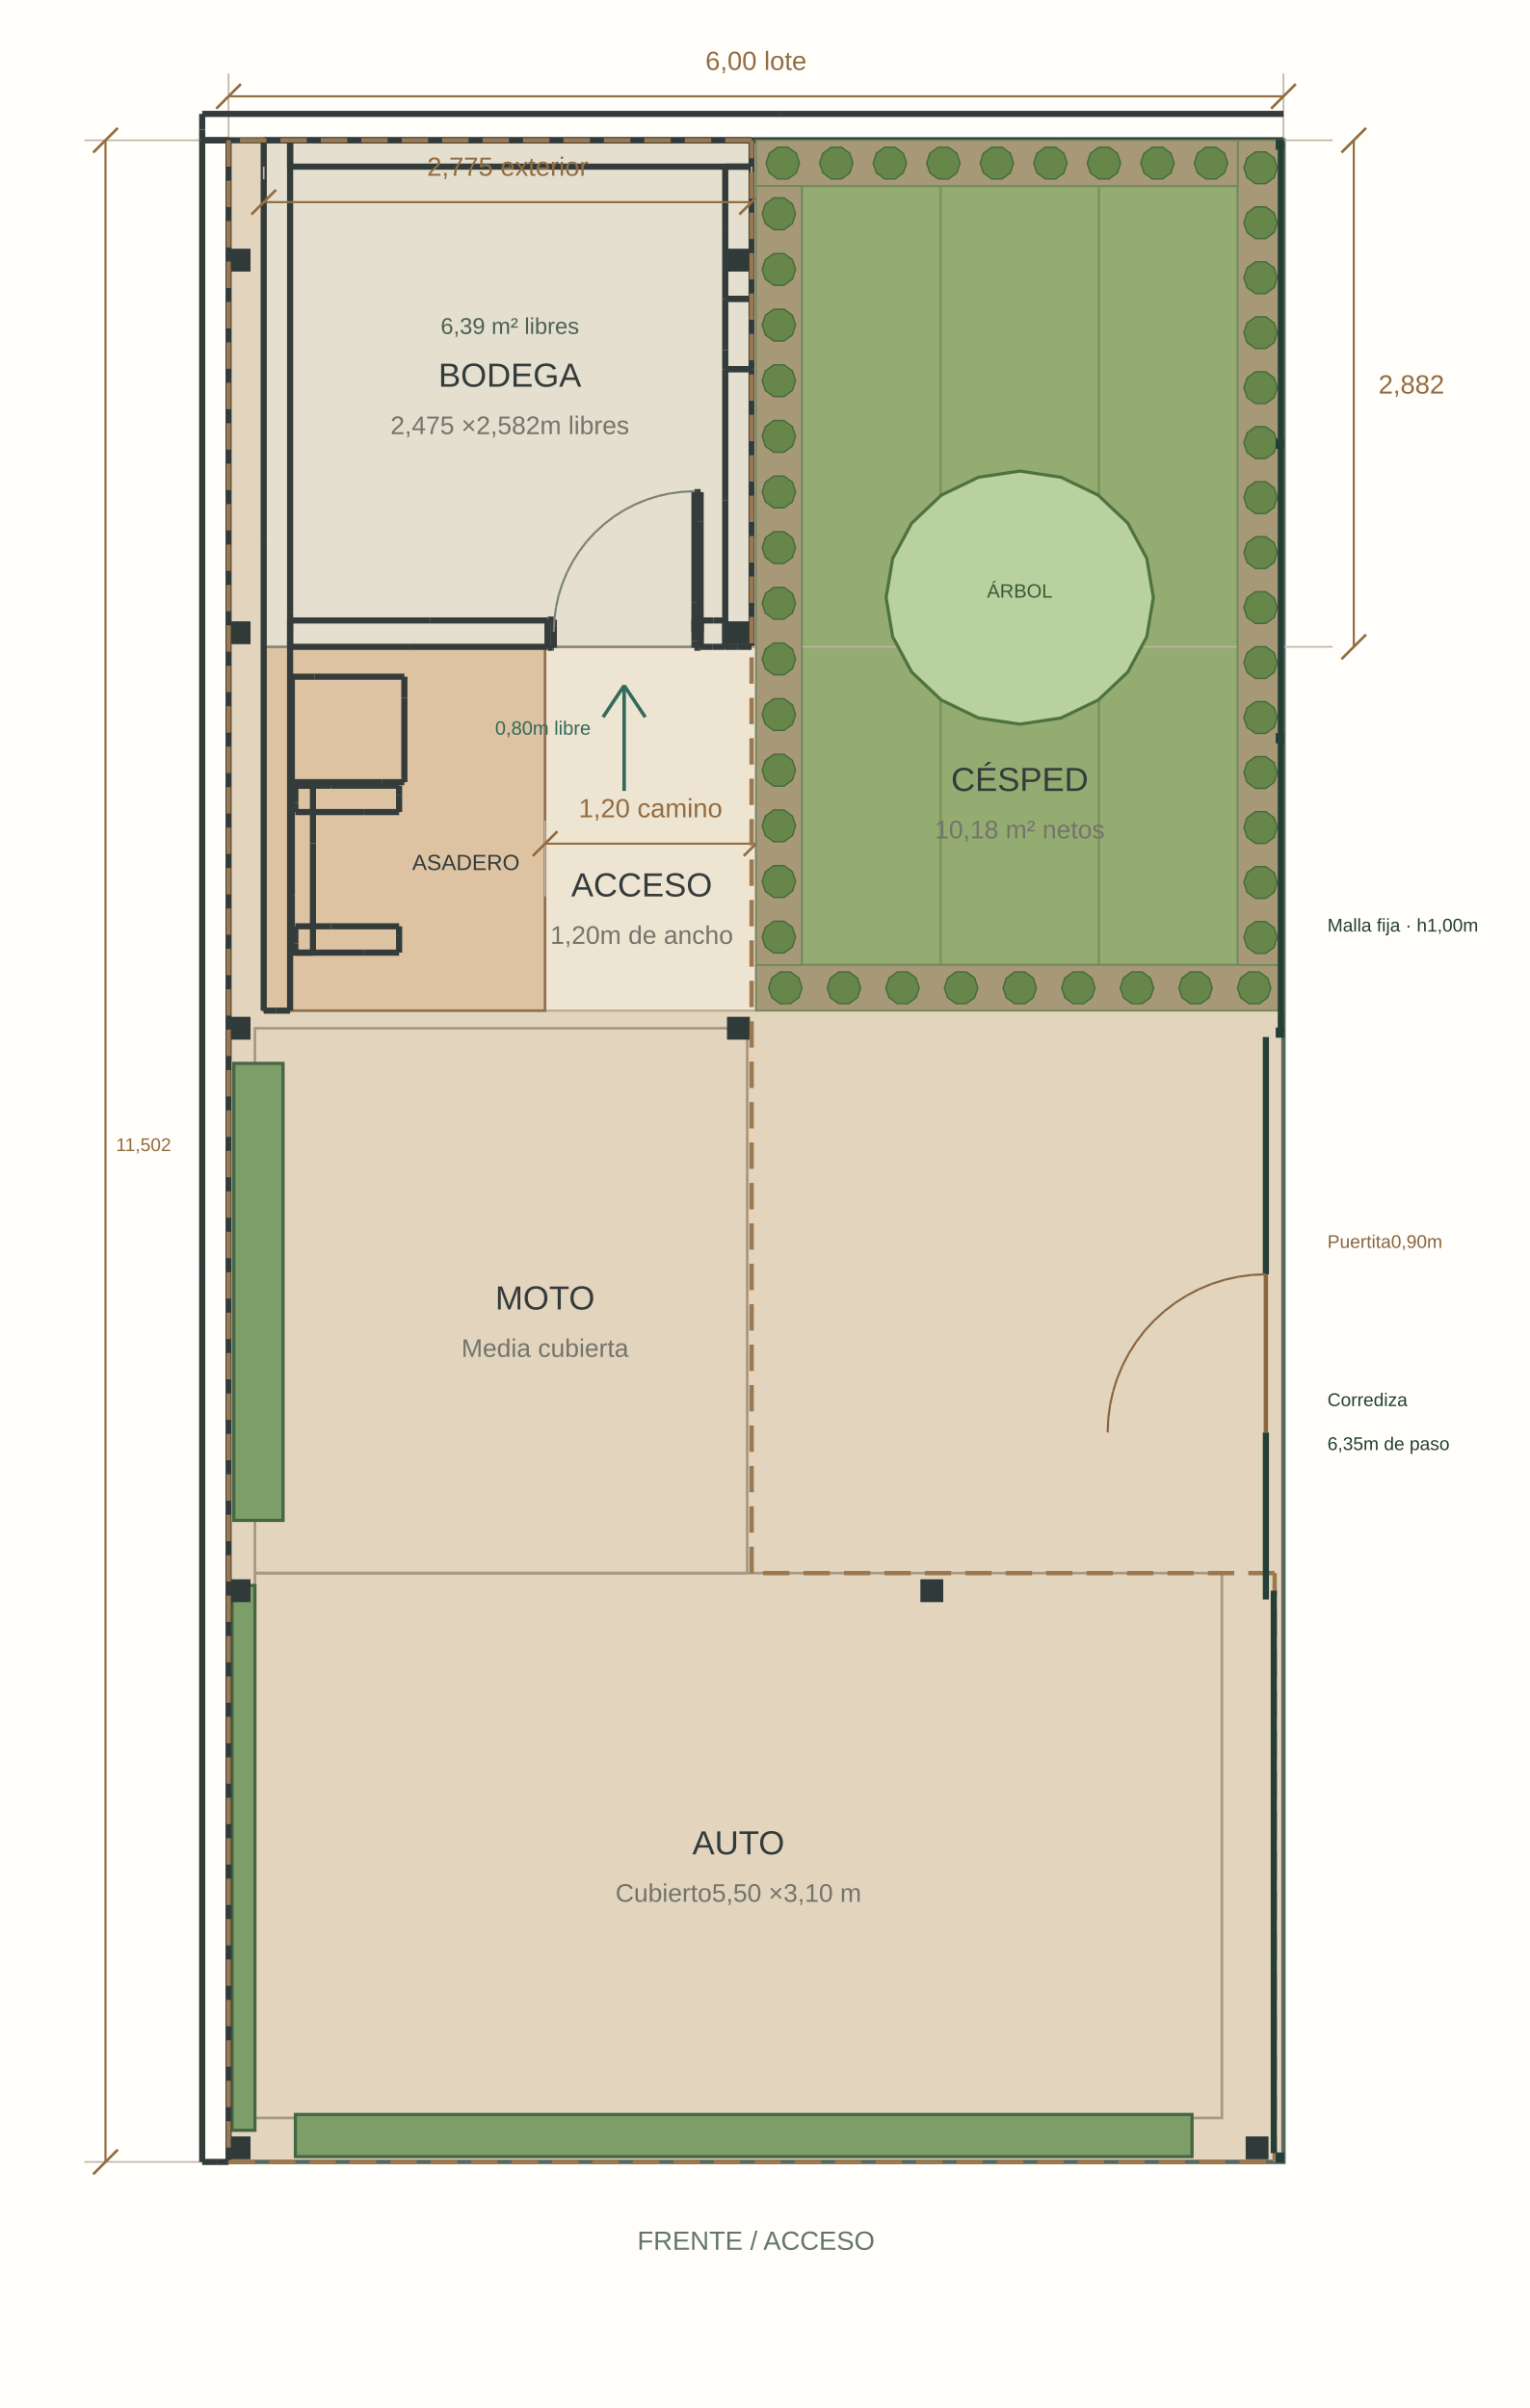
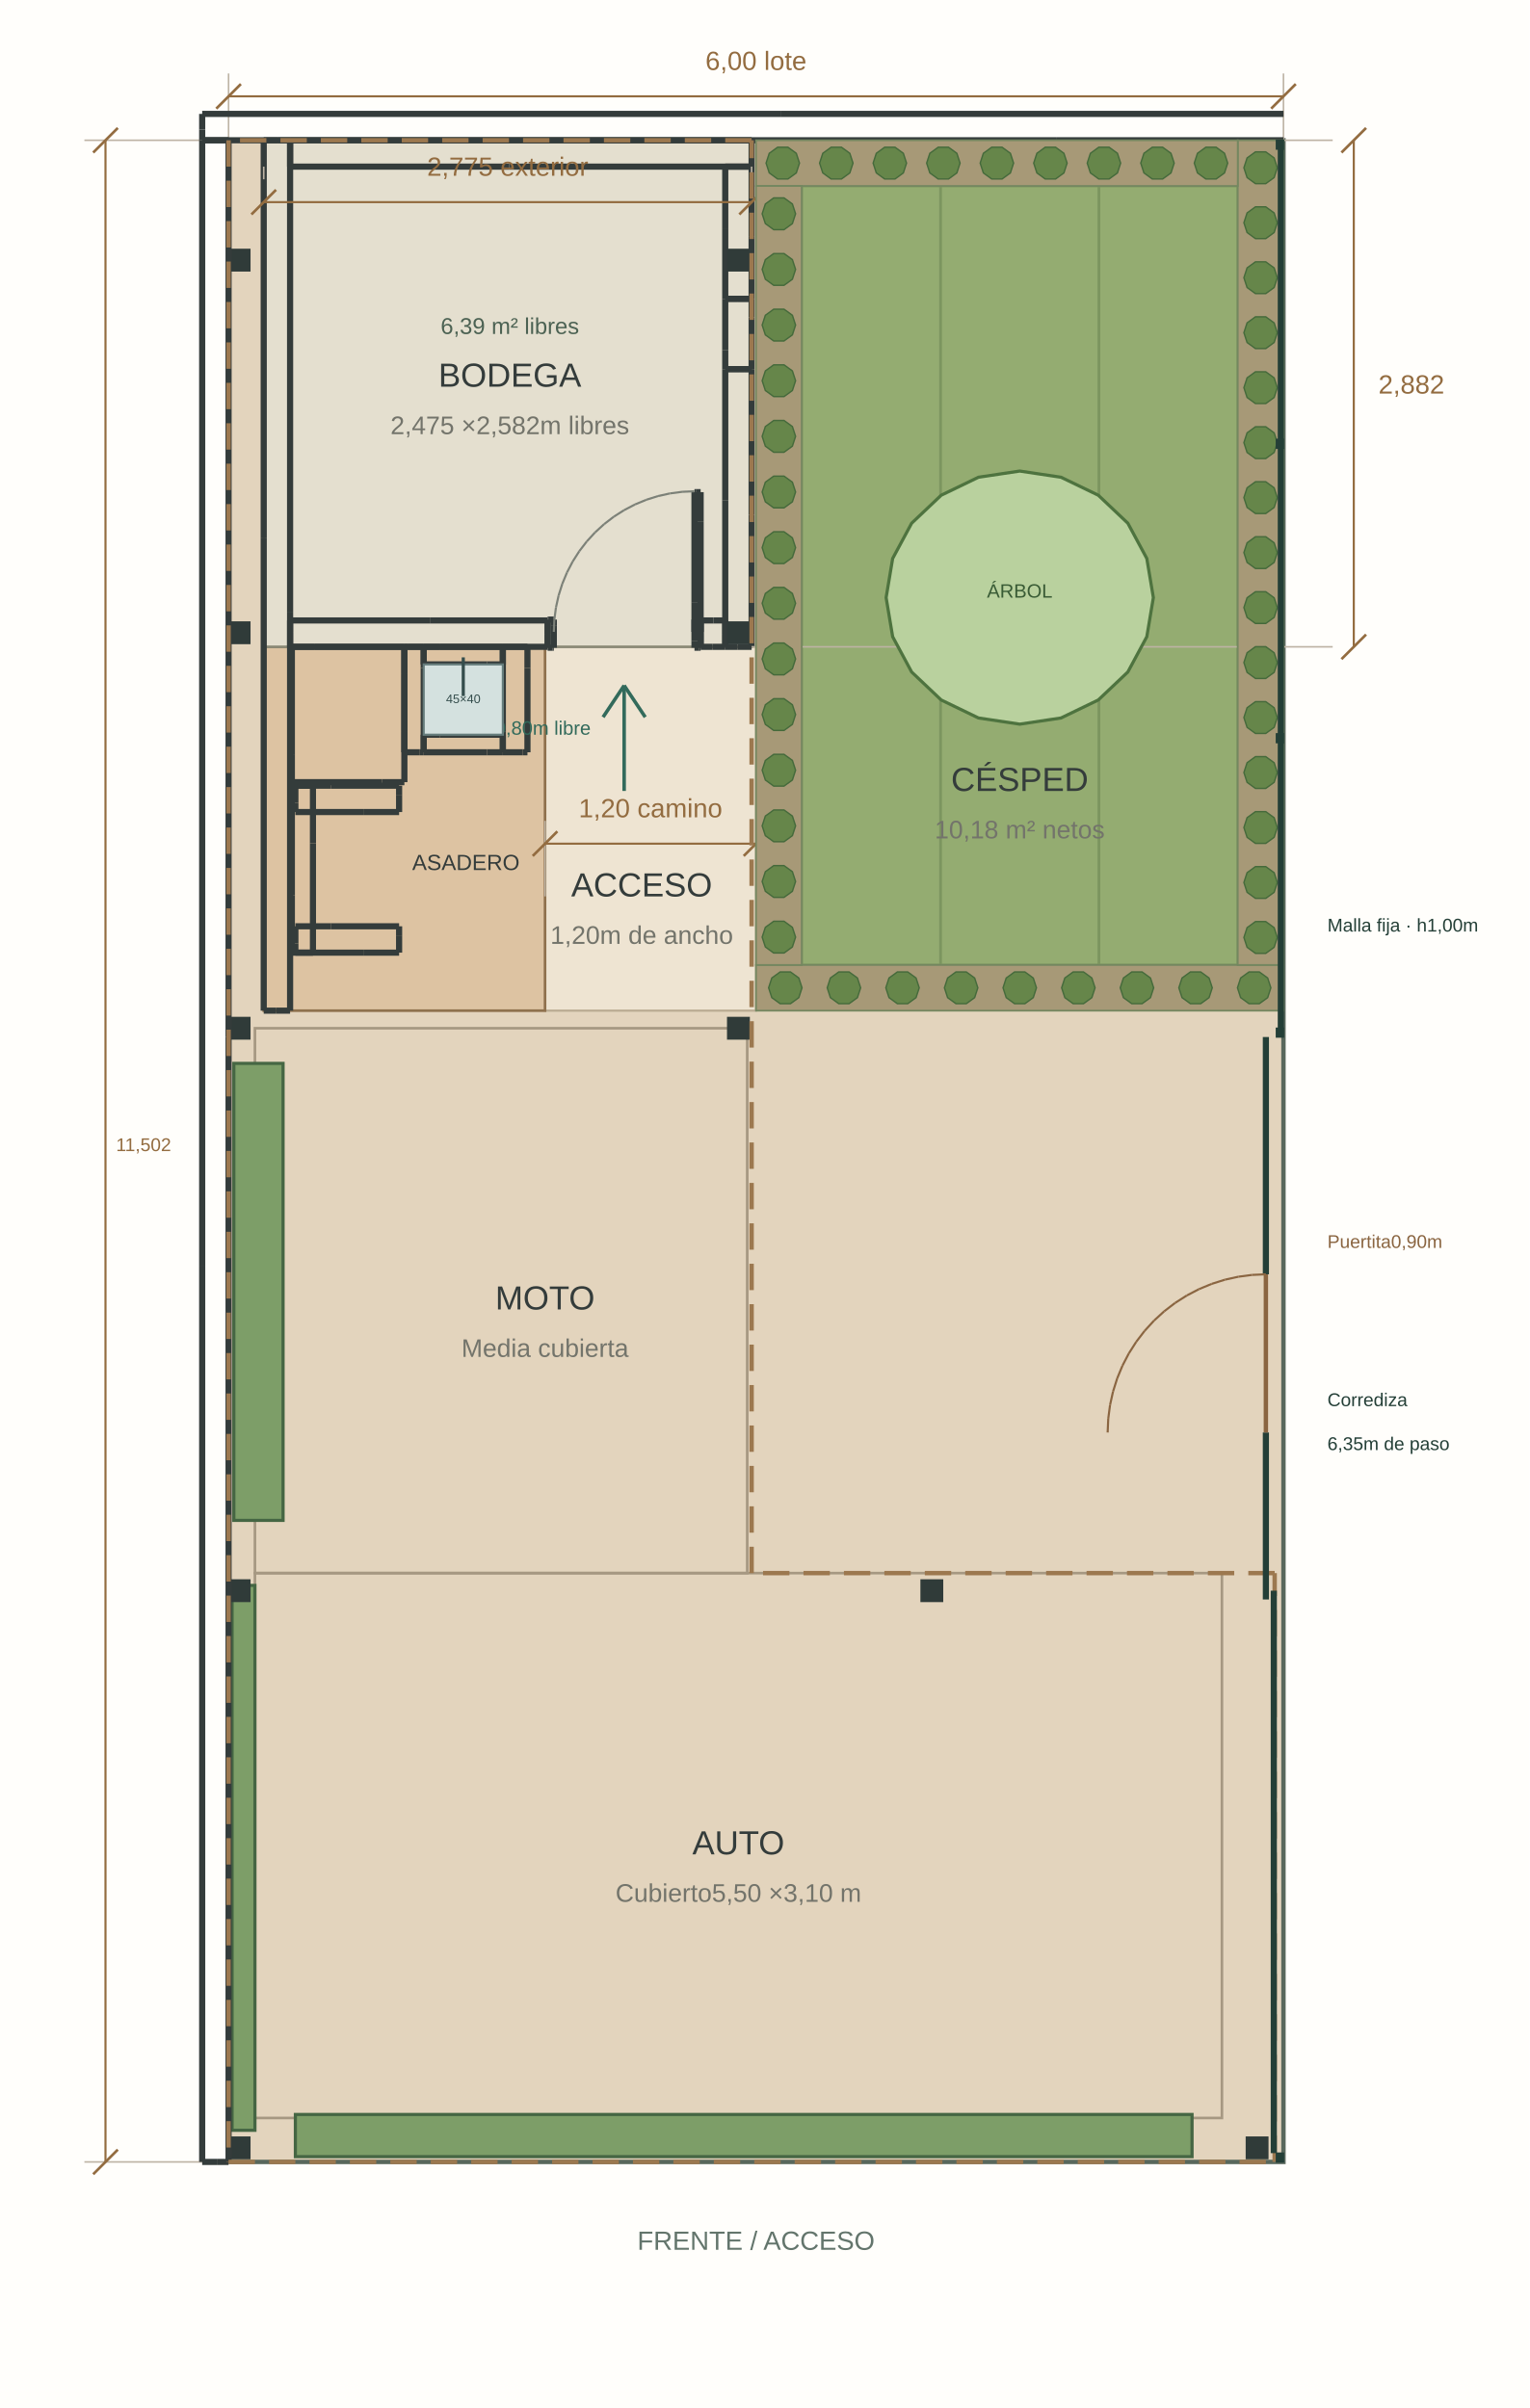
<svg xmlns="http://www.w3.org/2000/svg" viewBox="0 0 696 1096.0" role="img" aria-label="Patio · jardín, camino, asadero y bodega">
  <rect width="100%" height="100%" fill="#fffefb" />
  <polygon points="104.0,984.0 584.0,984.0 584.0,63.84 104.0,63.84" fill="#e3d4bd" stroke="#59685c" stroke-width="2.0" />
  <polygon points="364.8,439.2 428.0,439.2 428.0,84.64 364.8,84.64" fill="#94ac71" stroke="#7c955f" stroke-width="1.2" />
  <polygon points="500.0,439.2 563.2,439.2 563.2,84.64 500.0,84.64" fill="#94ac71" stroke="#7c955f" stroke-width="1.2" />
  <polygon points="428.0,439.2 500.0,439.2 500.0,308.0 428.0,308.0" fill="#94ac71" stroke="#7c955f" stroke-width="1.2" />
  <polygon points="428.0,236.0 500.0,236.0 500.0,84.64 428.0,84.64" fill="#94ac71" stroke="#7c955f" stroke-width="1.2" />
  <polygon points="248.0,460.0 344.0,460.0 344.0,294.4 248.0,294.4" fill="#eee4d2" stroke="#b9aa91" stroke-width="0.96" />
  <polygon points="120.0,460.0 248.0,460.0 248.0,294.4 120.0,294.4" fill="#ddc3a2" stroke="#8f714d" stroke-width="1.2" />
  <polygon points="120.0,294.4 342.0,294.4 342.0,63.84 120.0,63.84" fill="#e4dfcf" stroke="#8b8a77" stroke-width="1.2" />
  <polyline points="132.0,460.0 125.489,460.0" fill="none" stroke="#343c3b" stroke-width="2.8" />
  <polyline points="125.489,460.0 120.0,460.0" fill="none" stroke="#343c3b" stroke-width="2.8" />
  <polyline points="132.0,63.84 132.0,278.804" fill="none" stroke="#343c3b" stroke-width="2.8" />
  <polyline points="132.0,278.804 132.0,460.0" fill="none" stroke="#343c3b" stroke-width="2.8" />
  <polyline points="120.0,63.84 126.523,63.84" fill="none" stroke="#343c3b" stroke-width="2.8" />
  <polyline points="126.523,63.84 132.0,63.84" fill="none" stroke="#343c3b" stroke-width="2.8" />
  <polyline points="120.0,460.0 120.0,244.66" fill="none" stroke="#343c3b" stroke-width="2.8" />
  <polyline points="120.0,244.66 120.0,63.84" fill="none" stroke="#343c3b" stroke-width="2.8" />
  <polyline points="249.2,294.4 186.715,294.4" fill="none" stroke="#343c3b" stroke-width="2.8" />
  <polyline points="186.715,294.4 132.0,294.4" fill="none" stroke="#343c3b" stroke-width="2.8" />
  <polyline points="249.2,282.4 249.2,288.798" fill="none" stroke="#343c3b" stroke-width="2.8" />
  <polyline points="249.2,288.798 249.2,294.4" fill="none" stroke="#343c3b" stroke-width="2.8" />
  <polyline points="132.0,282.4 195.595,282.4" fill="none" stroke="#343c3b" stroke-width="2.8" />
  <polyline points="195.595,282.4 249.2,282.4" fill="none" stroke="#343c3b" stroke-width="2.8" />
  <polyline points="132.0,294.4 132.0,287.889" fill="none" stroke="#343c3b" stroke-width="2.8" />
  <polyline points="132.0,287.889 132.0,282.4" fill="none" stroke="#343c3b" stroke-width="2.8" />
  <polyline points="330.0,294.4 324.105,294.4" fill="none" stroke="#343c3b" stroke-width="2.8" />
  <polyline points="324.105,294.4 318.8,294.4" fill="none" stroke="#343c3b" stroke-width="2.8" />
  <polyline points="330.0,282.4 330.0,288.717" fill="none" stroke="#343c3b" stroke-width="2.8" />
  <polyline points="330.0,288.717 330.0,294.4" fill="none" stroke="#343c3b" stroke-width="2.8" />
  <polyline points="318.8,282.4 324.706,282.4" fill="none" stroke="#343c3b" stroke-width="2.8" />
  <polyline points="324.706,282.4 330.0,282.4" fill="none" stroke="#343c3b" stroke-width="2.8" />
  <polyline points="318.8,294.4 318.8,288.072" fill="none" stroke="#343c3b" stroke-width="2.8" />
  <polyline points="318.8,288.072 318.8,282.4" fill="none" stroke="#343c3b" stroke-width="2.8" />
  <polyline points="342.0,294.4 335.696,294.4" fill="none" stroke="#343c3b" stroke-width="2.8" />
  <polyline points="335.696,294.4 330.0,294.4" fill="none" stroke="#343c3b" stroke-width="2.8" />
  <polyline points="342.0,168.0 342.0,234.403" fill="none" stroke="#343c3b" stroke-width="2.8" />
  <polyline points="342.0,234.403 342.0,294.4" fill="none" stroke="#343c3b" stroke-width="2.8" />
  <polyline points="330.0,168.0 336.317,168.0" fill="none" stroke="#343c3b" stroke-width="2.8" />
  <polyline points="336.317,168.0 342.0,168.0" fill="none" stroke="#343c3b" stroke-width="2.8" />
  <polyline points="330.0,294.4 330.0,227.866" fill="none" stroke="#343c3b" stroke-width="2.8" />
  <polyline points="330.0,227.866 330.0,168.0" fill="none" stroke="#343c3b" stroke-width="2.8" />
  <polyline points="342.0,136.0 335.696,136.0" fill="none" stroke="#343c3b" stroke-width="2.8" />
  <polyline points="335.696,136.0 330.0,136.0" fill="none" stroke="#343c3b" stroke-width="2.8" />
  <polyline points="342.0,75.84 342.0,107.445" fill="none" stroke="#343c3b" stroke-width="2.8" />
  <polyline points="342.0,107.445 342.0,136.0" fill="none" stroke="#343c3b" stroke-width="2.8" />
  <polyline points="330.0,75.84 336.317,75.84" fill="none" stroke="#343c3b" stroke-width="2.8" />
  <polyline points="336.317,75.84 342.0,75.84" fill="none" stroke="#343c3b" stroke-width="2.8" />
  <polyline points="330.0,136.0 330.0,104.333" fill="none" stroke="#343c3b" stroke-width="2.8" />
  <polyline points="330.0,104.333 330.0,75.84" fill="none" stroke="#343c3b" stroke-width="2.8" />
  <polyline points="342.0,168.0 338.8,168.0" fill="none" stroke="#343c3b" stroke-width="2.8" />
  <polyline points="338.8,168.0 330.0,168.0" fill="none" stroke="#343c3b" stroke-width="2.8" />
  <polyline points="342.0,136.0 342.0,144.533" fill="none" stroke="#343c3b" stroke-width="2.8" />
  <polyline points="342.0,144.533 342.0,168.0" fill="none" stroke="#343c3b" stroke-width="2.8" />
  <polyline points="330.0,136.0 333.2,136.0" fill="none" stroke="#343c3b" stroke-width="2.8" />
  <polyline points="333.2,136.0 342.0,136.0" fill="none" stroke="#343c3b" stroke-width="2.8" />
  <polyline points="330.0,168.0 330.0,159.467" fill="none" stroke="#343c3b" stroke-width="2.8" />
  <polyline points="330.0,159.467 330.0,136.0" fill="none" stroke="#343c3b" stroke-width="2.8" />
  <polyline points="342.0,75.84 231.678,75.84" fill="none" stroke="#343c3b" stroke-width="2.8" />
  <polyline points="231.678,75.84 132.0,75.84" fill="none" stroke="#343c3b" stroke-width="2.8" />
  <polyline points="342.0,63.84 342.0,70.144" fill="none" stroke="#343c3b" stroke-width="2.8" />
  <polyline points="342.0,70.144 342.0,75.84" fill="none" stroke="#343c3b" stroke-width="2.8" />
  <polyline points="132.0,63.84 245.95,63.84" fill="none" stroke="#343c3b" stroke-width="2.8" />
  <polyline points="245.95,63.84 342.0,63.84" fill="none" stroke="#343c3b" stroke-width="2.8" />
  <polyline points="132.0,75.84 132.0,69.329" fill="none" stroke="#343c3b" stroke-width="2.8" />
  <polyline points="132.0,69.329 132.0,63.84" fill="none" stroke="#343c3b" stroke-width="2.8" />
  <polyline points="318.8,287.6 318.204,287.6" fill="none" stroke="#343c3b" stroke-width="2.8" />
  <polyline points="318.204,287.6 316.0,287.6" fill="none" stroke="#343c3b" stroke-width="2.8" />
  <polyline points="318.8,224.0 318.8,237.542" fill="none" stroke="#343c3b" stroke-width="2.8" />
  <polyline points="318.8,237.542 318.8,287.6" fill="none" stroke="#343c3b" stroke-width="2.8" />
  <polyline points="316.0,224.0 316.596,224.0" fill="none" stroke="#343c3b" stroke-width="2.8" />
  <polyline points="316.596,224.0 318.8,224.0" fill="none" stroke="#343c3b" stroke-width="2.8" />
  <polyline points="316.0,287.6 316.0,274.058" fill="none" stroke="#343c3b" stroke-width="2.8" />
  <polyline points="316.0,274.058 316.0,224.0" fill="none" stroke="#343c3b" stroke-width="2.8" />
  <polyline points="252.0,294.8 251.364,294.8" fill="none" stroke="#343c3b" stroke-width="2.8" />
  <polyline points="251.364,294.8 249.2,294.8" fill="none" stroke="#343c3b" stroke-width="2.8" />
  <polyline points="252.0,282.0 252.0,284.908" fill="none" stroke="#343c3b" stroke-width="2.8" />
  <polyline points="252.0,284.908 252.0,294.8" fill="none" stroke="#343c3b" stroke-width="2.8" />
  <polyline points="249.2,282.0 249.836,282.0" fill="none" stroke="#343c3b" stroke-width="2.8" />
  <polyline points="249.836,282.0 252.0,282.0" fill="none" stroke="#343c3b" stroke-width="2.8" />
  <polyline points="249.2,294.8 249.2,291.892" fill="none" stroke="#343c3b" stroke-width="2.8" />
  <polyline points="249.2,291.892 249.2,282.0" fill="none" stroke="#343c3b" stroke-width="2.8" />
  <polyline points="318.8,294.8 318.164,294.8" fill="none" stroke="#343c3b" stroke-width="2.8" />
  <polyline points="318.164,294.8 316.0,294.8" fill="none" stroke="#343c3b" stroke-width="2.8" />
  <polyline points="318.8,282.0 318.8,284.908" fill="none" stroke="#343c3b" stroke-width="2.8" />
  <polyline points="318.8,284.908 318.8,294.8" fill="none" stroke="#343c3b" stroke-width="2.8" />
  <polyline points="316.0,282.0 316.636,282.0" fill="none" stroke="#343c3b" stroke-width="2.8" />
  <polyline points="316.636,282.0 318.8,282.0" fill="none" stroke="#343c3b" stroke-width="2.8" />
  <polyline points="316.0,294.8 316.0,291.892" fill="none" stroke="#343c3b" stroke-width="2.8" />
  <polyline points="316.0,291.892 316.0,282.0" fill="none" stroke="#343c3b" stroke-width="2.8" />
  <polyline points="181.6,433.6 165.324,433.6" fill="none" stroke="#343c3b" stroke-width="2.8" />
  <polyline points="165.324,433.6 134.4,433.6" fill="none" stroke="#343c3b" stroke-width="2.8" />
  <polyline points="181.6,421.6 181.6,425.738" fill="none" stroke="#343c3b" stroke-width="2.8" />
  <polyline points="181.6,425.738 181.6,433.6" fill="none" stroke="#343c3b" stroke-width="2.8" />
  <polyline points="134.4,421.6 150.676,421.6" fill="none" stroke="#343c3b" stroke-width="2.8" />
  <polyline points="150.676,421.6 181.6,421.6" fill="none" stroke="#343c3b" stroke-width="2.8" />
  <polyline points="134.4,433.6 134.4,429.462" fill="none" stroke="#343c3b" stroke-width="2.8" />
  <polyline points="134.4,429.462 134.4,421.6" fill="none" stroke="#343c3b" stroke-width="2.8" />
  <polyline points="181.6,369.6 165.324,369.6" fill="none" stroke="#343c3b" stroke-width="2.8" />
  <polyline points="165.324,369.6 134.4,369.6" fill="none" stroke="#343c3b" stroke-width="2.8" />
  <polyline points="181.6,357.6 181.6,361.738" fill="none" stroke="#343c3b" stroke-width="2.8" />
  <polyline points="181.6,361.738 181.6,369.6" fill="none" stroke="#343c3b" stroke-width="2.8" />
  <polyline points="134.4,357.6 150.676,357.6" fill="none" stroke="#343c3b" stroke-width="2.8" />
  <polyline points="150.676,357.6 181.6,357.6" fill="none" stroke="#343c3b" stroke-width="2.8" />
  <polyline points="134.4,369.6 134.4,365.462" fill="none" stroke="#343c3b" stroke-width="2.8" />
  <polyline points="134.4,365.462 134.4,357.6" fill="none" stroke="#343c3b" stroke-width="2.8" />
  <polyline points="142.4,433.6 139.09,433.6" fill="none" stroke="#343c3b" stroke-width="2.8" />
  <polyline points="139.09,433.6 132.8,433.6" fill="none" stroke="#343c3b" stroke-width="2.8" />
  <polyline points="142.4,357.6 142.4,383.807" fill="none" stroke="#343c3b" stroke-width="2.8" />
  <polyline points="142.4,383.807 142.4,433.6" fill="none" stroke="#343c3b" stroke-width="2.8" />
  <polyline points="132.8,357.6 136.11,357.6" fill="none" stroke="#343c3b" stroke-width="2.8" />
  <polyline points="136.11,357.6 142.4,357.6" fill="none" stroke="#343c3b" stroke-width="2.8" />
  <polyline points="132.8,433.6 132.8,407.393" fill="none" stroke="#343c3b" stroke-width="2.8" />
  <polyline points="132.8,407.393 132.8,357.6" fill="none" stroke="#343c3b" stroke-width="2.8" />
  <polyline points="184.0,356.0 173.76,356.0" fill="none" stroke="#343c3b" stroke-width="2.8" />
  <polyline points="173.76,356.0 132.8,356.0" fill="none" stroke="#343c3b" stroke-width="2.8" />
-   <polyline points="184.0,308.0 184.0,317.6" fill="none" stroke="#343c3b" stroke-width="2.8" />
-   <polyline points="184.0,317.6 184.0,356.0" fill="none" stroke="#343c3b" stroke-width="2.8" />
-   <polyline points="132.8,308.0 143.04,308.0" fill="none" stroke="#343c3b" stroke-width="2.8" />
-   <polyline points="143.04,308.0 184.0,308.0" fill="none" stroke="#343c3b" stroke-width="2.8" />
-   <polyline points="132.8,356.0 132.8,346.4" fill="none" stroke="#343c3b" stroke-width="2.8" />
-   <polyline points="132.8,346.4 132.8,308.0" fill="none" stroke="#343c3b" stroke-width="2.8" />
+   <polyline points="184.0,294.4 184.0,306.72" fill="none" stroke="#343c3b" stroke-width="2.8" />
+   <polyline points="184.0,306.72 184.0,356.0" fill="none" stroke="#343c3b" stroke-width="2.8" />
+   <polyline points="132.8,294.4 143.04,294.4" fill="none" stroke="#343c3b" stroke-width="2.8" />
+   <polyline points="143.04,294.4 184.0,294.4" fill="none" stroke="#343c3b" stroke-width="2.8" />
+   <polyline points="132.8,356.0 132.8,343.68" fill="none" stroke="#343c3b" stroke-width="2.8" />
+   <polyline points="132.8,343.68 132.8,294.4" fill="none" stroke="#343c3b" stroke-width="2.8" />
+   <polyline points="192.8,342.4 191.04,342.4" fill="none" stroke="#343c3b" stroke-width="2.8" />
+   <polyline points="191.04,342.4 184.0,342.4" fill="none" stroke="#343c3b" stroke-width="2.8" />
+   <polyline points="192.8,294.4 192.8,304.0" fill="none" stroke="#343c3b" stroke-width="2.8" />
+   <polyline points="192.8,304.0 192.8,342.4" fill="none" stroke="#343c3b" stroke-width="2.8" />
+   <polyline points="184.0,294.4 185.76,294.4" fill="none" stroke="#343c3b" stroke-width="2.8" />
+   <polyline points="185.76,294.4 192.8,294.4" fill="none" stroke="#343c3b" stroke-width="2.8" />
+   <polyline points="184.0,342.4 184.0,332.8" fill="none" stroke="#343c3b" stroke-width="2.8" />
+   <polyline points="184.0,332.8 184.0,294.4" fill="none" stroke="#343c3b" stroke-width="2.8" />
+   <polyline points="240.0,342.4 237.76,342.4" fill="none" stroke="#343c3b" stroke-width="2.8" />
+   <polyline points="237.76,342.4 228.8,342.4" fill="none" stroke="#343c3b" stroke-width="2.8" />
+   <polyline points="240.0,294.4 240.0,304.0" fill="none" stroke="#343c3b" stroke-width="2.8" />
+   <polyline points="240.0,304.0 240.0,342.4" fill="none" stroke="#343c3b" stroke-width="2.8" />
+   <polyline points="228.8,294.4 231.04,294.4" fill="none" stroke="#343c3b" stroke-width="2.8" />
+   <polyline points="231.04,294.4 240.0,294.4" fill="none" stroke="#343c3b" stroke-width="2.8" />
+   <polyline points="228.8,342.4 228.8,332.8" fill="none" stroke="#343c3b" stroke-width="2.8" />
+   <polyline points="228.8,332.8 228.8,294.4" fill="none" stroke="#343c3b" stroke-width="2.8" />
+   <polyline points="228.8,342.4 221.6,342.4" fill="none" stroke="#343c3b" stroke-width="2.8" />
+   <polyline points="221.6,342.4 192.8,342.4" fill="none" stroke="#343c3b" stroke-width="2.8" />
+   <polyline points="228.8,334.4 228.8,336.0" fill="none" stroke="#343c3b" stroke-width="2.8" />
+   <polyline points="228.8,336.0 228.8,342.4" fill="none" stroke="#343c3b" stroke-width="2.8" />
+   <polyline points="192.8,334.4 200.0,334.4" fill="none" stroke="#343c3b" stroke-width="2.8" />
+   <polyline points="200.0,334.4 228.8,334.4" fill="none" stroke="#343c3b" stroke-width="2.8" />
+   <polyline points="192.8,342.4 192.8,340.8" fill="none" stroke="#343c3b" stroke-width="2.8" />
+   <polyline points="192.8,340.8 192.8,334.4" fill="none" stroke="#343c3b" stroke-width="2.8" />
+   <polyline points="228.8,302.4 221.6,302.4" fill="none" stroke="#343c3b" stroke-width="2.8" />
+   <polyline points="221.6,302.4 192.8,302.4" fill="none" stroke="#343c3b" stroke-width="2.8" />
+   <polyline points="228.8,294.4 228.8,296.0" fill="none" stroke="#343c3b" stroke-width="2.8" />
+   <polyline points="228.8,296.0 228.8,302.4" fill="none" stroke="#343c3b" stroke-width="2.8" />
+   <polyline points="192.8,294.4 200.0,294.4" fill="none" stroke="#343c3b" stroke-width="2.8" />
+   <polyline points="200.0,294.4 228.8,294.4" fill="none" stroke="#343c3b" stroke-width="2.8" />
+   <polyline points="192.8,302.4 192.8,300.8" fill="none" stroke="#343c3b" stroke-width="2.8" />
+   <polyline points="192.8,300.8 192.8,294.4" fill="none" stroke="#343c3b" stroke-width="2.8" />
  <polygon points="116.0,964.0 556.0,964.0 556.0,716.0 116.0,716.0" fill="none" stroke="#a69882" stroke-width="1.2" />
  <polygon points="116.0,716.0 340.0,716.0 340.0,468.0 116.0,468.0" fill="none" stroke="#a69882" stroke-width="1.2" />
  <polygon points="105.6,969.6 116.0,969.6 116.0,721.6 105.6,721.6" fill="#7d9e68" stroke="#456643" stroke-width="1.44" />
  <polygon points="106.4,692.0 128.8,692.0 128.8,484.0 106.4,484.0" fill="#7d9e68" stroke="#456643" stroke-width="1.44" />
  <polygon points="134.4,981.6 542.4,981.6 542.4,962.4 134.4,962.4" fill="#7d9e68" stroke="#456643" stroke-width="1.44" />
  <polygon points="104.0,982.4 113.6,982.4 113.6,972.8 104.0,972.8" fill="#303b39" stroke="#303b39" stroke-width="0.8" />
  <polygon points="104.0,728.8 113.6,728.8 113.6,719.2 104.0,719.2" fill="#303b39" stroke="#303b39" stroke-width="0.8" />
  <polygon points="104.0,472.8 113.6,472.8 113.6,463.2 104.0,463.2" fill="#303b39" stroke="#303b39" stroke-width="0.8" />
  <polygon points="104.0,292.8 113.6,292.8 113.6,283.2 104.0,283.2" fill="#303b39" stroke="#303b39" stroke-width="0.8" />
  <polygon points="104.0,123.2 113.6,123.2 113.6,113.6 104.0,113.6" fill="#303b39" stroke="#303b39" stroke-width="0.8" />
  <polygon points="567.2,982.4 576.8,982.4 576.8,972.8 567.2,972.8" fill="#303b39" stroke="#303b39" stroke-width="0.8" />
  <polygon points="419.2,728.8 428.8,728.8 428.8,719.2 419.2,719.2" fill="#303b39" stroke="#303b39" stroke-width="0.8" />
  <polygon points="331.2,472.8 340.8,472.8 340.8,463.2 331.2,463.2" fill="#303b39" stroke="#303b39" stroke-width="0.8" />
  <polygon points="331.2,292.8 340.8,292.8 340.8,283.2 331.2,283.2" fill="#303b39" stroke="#303b39" stroke-width="0.8" />
  <polygon points="331.2,123.2 340.8,123.2 340.8,113.6 331.2,113.6" fill="#303b39" stroke="#303b39" stroke-width="0.8" />
  <text x="336.0" y="844.0" font-family="Arial,sans-serif" font-size="15.2" fill="#343c3b" text-anchor="middle">AUTO</text>
  <text x="336.0" y="865.6" font-family="Arial,sans-serif" font-size="11.6" fill="#73746b" text-anchor="middle">Cubierto5,50 ×3,10 m</text>
  <text x="248.0" y="596.0" font-family="Arial,sans-serif" font-size="15.2" fill="#343c3b" text-anchor="middle">MOTO</text>
  <text x="248.0" y="617.6" font-family="Arial,sans-serif" font-size="11.6" fill="#73746b" text-anchor="middle">Media cubierta</text>
  <text x="212.0" y="396.0" font-family="Arial,sans-serif" font-size="10.0" fill="#343c3b" text-anchor="middle">ASADERO</text>
  <polyline points="104.0,63.84 104.0,33.44" fill="none" stroke="#bdb3a4" stroke-width="0.72" data-plan-dimensions="true" />
  <polyline points="584.0,63.84 584.0,33.44" fill="none" stroke="#bdb3a4" stroke-width="0.72" data-plan-dimensions="true" />
  <polyline points="104.0,43.84 584.0,43.84" fill="none" stroke="#936c40" stroke-width="0.96" data-plan-dimensions="true" />
  <polyline points="98.4,49.44 109.6,38.24" fill="none" stroke="#936c40" stroke-width="1.2" data-plan-dimensions="true" />
  <polyline points="578.4,49.44 589.6,38.24" fill="none" stroke="#936c40" stroke-width="1.2" data-plan-dimensions="true" />
  <text x="344.0" y="31.84" font-family="Arial,sans-serif" font-size="12.0" fill="#936c40" text-anchor="middle" data-plan-dimensions="true">6,00 lote</text>
  <polyline points="104.0,984.0 38.4,984.0" fill="none" stroke="#bdb3a4" stroke-width="0.72" data-plan-dimensions="true" />
  <polyline points="104.0,63.84 38.4,63.84" fill="none" stroke="#bdb3a4" stroke-width="0.72" data-plan-dimensions="true" />
  <polyline points="48.0,984.0 48.0,63.84" fill="none" stroke="#936c40" stroke-width="0.96" data-plan-dimensions="true" />
  <polyline points="42.4,989.6 53.6,978.4" fill="none" stroke="#936c40" stroke-width="1.2" data-plan-dimensions="true" />
  <polyline points="42.4,69.44 53.6,58.24" fill="none" stroke="#936c40" stroke-width="1.2" data-plan-dimensions="true" />
  <text x="52.8" y="523.92" font-family="Arial,sans-serif" font-size="8.4" fill="#936c40" text-anchor="start" data-plan-dimensions="true">11,502</text>
  <polyline points="120.0,75.84 120.0,81.6" fill="none" stroke="#bdb3a4" stroke-width="0.72" data-plan-dimensions="true" />
  <polyline points="342.0,75.84 342.0,81.6" fill="none" stroke="#bdb3a4" stroke-width="0.72" data-plan-dimensions="true" />
  <polyline points="120.0,92.0 342.0,92.0" fill="none" stroke="#936c40" stroke-width="0.96" data-plan-dimensions="true" />
  <polyline points="114.4,97.6 125.6,86.4" fill="none" stroke="#936c40" stroke-width="1.2" data-plan-dimensions="true" />
  <polyline points="336.4,97.6 347.6,86.4" fill="none" stroke="#936c40" stroke-width="1.2" data-plan-dimensions="true" />
  <text x="231.0" y="80.0" font-family="Arial,sans-serif" font-size="12.0" fill="#936c40" text-anchor="middle" data-plan-dimensions="true">2,775 exterior</text>
  <polyline points="342.0,294.4 606.4,294.4" fill="none" stroke="#bdb3a4" stroke-width="0.72" data-plan-dimensions="true" />
  <polyline points="342.0,63.84 606.4,63.84" fill="none" stroke="#bdb3a4" stroke-width="0.72" data-plan-dimensions="true" />
  <polyline points="616.0,294.4 616.0,63.84" fill="none" stroke="#936c40" stroke-width="0.96" data-plan-dimensions="true" />
  <polyline points="610.4,300.0 621.6,288.8" fill="none" stroke="#936c40" stroke-width="1.2" data-plan-dimensions="true" />
  <polyline points="610.4,69.44 621.6,58.24" fill="none" stroke="#936c40" stroke-width="1.2" data-plan-dimensions="true" />
  <text x="627.2" y="179.12" font-family="Arial,sans-serif" font-size="12.0" fill="#936c40" text-anchor="start" data-plan-dimensions="true">2,882</text>
  <polyline points="248.0,408.0 248.0,373.6" fill="none" stroke="#bdb3a4" stroke-width="0.72" data-plan-dimensions="true" />
  <polyline points="344.0,408.0 344.0,373.6" fill="none" stroke="#bdb3a4" stroke-width="0.72" data-plan-dimensions="true" />
  <polyline points="248.0,384.0 344.0,384.0" fill="none" stroke="#936c40" stroke-width="0.96" data-plan-dimensions="true" />
  <polyline points="242.4,389.6 253.6,378.4" fill="none" stroke="#936c40" stroke-width="1.2" data-plan-dimensions="true" />
  <polyline points="338.4,389.6 349.6,378.4" fill="none" stroke="#936c40" stroke-width="1.2" data-plan-dimensions="true" />
  <text x="296.0" y="372.0" font-family="Arial,sans-serif" font-size="12.0" fill="#936c40" text-anchor="middle" data-plan-dimensions="true">1,20 camino</text>
  <text x="344.0" y="1024.0" font-family="Arial,sans-serif" font-size="12.0" fill="#63756c" text-anchor="middle">FRENTE / ACCESO</text>
  <polyline points="104.0,984.0 98.68,984.0" fill="none" stroke="#343c3b" stroke-width="2.8" />
  <polyline points="98.68,984.0 92.0,984.0" fill="none" stroke="#343c3b" stroke-width="2.8" />
  <polyline points="104.0,63.84 104.0,471.778" fill="none" stroke="#343c3b" stroke-width="2.8" />
  <polyline points="104.0,471.778 104.0,984.0" fill="none" stroke="#343c3b" stroke-width="2.8" />
  <polyline points="92.0,63.84 97.32,63.84" fill="none" stroke="#343c3b" stroke-width="2.8" />
  <polyline points="97.32,63.84 104.0,63.84" fill="none" stroke="#343c3b" stroke-width="2.8" />
  <polyline points="92.0,984.0 92.0,576.062" fill="none" stroke="#343c3b" stroke-width="2.8" />
  <polyline points="92.0,576.062 92.0,63.84" fill="none" stroke="#343c3b" stroke-width="2.8" />
  <polyline points="584.0,63.84 480.871,63.84" fill="none" stroke="#343c3b" stroke-width="2.8" />
  <polyline points="480.871,63.84 92.0,63.84" fill="none" stroke="#343c3b" stroke-width="2.8" />
  <polyline points="92.0,51.84 355.129,51.84" fill="none" stroke="#343c3b" stroke-width="2.8" />
  <polyline points="355.129,51.84 584.0,51.84" fill="none" stroke="#343c3b" stroke-width="2.8" />
  <polyline points="92.0,63.84 92.0,58.997" fill="none" stroke="#343c3b" stroke-width="2.8" />
  <polyline points="92.0,58.997 92.0,51.84" fill="none" stroke="#343c3b" stroke-width="2.8" />
  <polyline points="104.0,984.0 580.0,984.0" fill="none" stroke="#9c784f" stroke-width="2.0" stroke-dasharray="12.0 6.4" />
  <polyline points="580.0,984.0 580.0,716.0" fill="none" stroke="#9c784f" stroke-width="2.0" stroke-dasharray="12.0 6.4" />
  <polyline points="580.0,716.0 342.0,716.0" fill="none" stroke="#9c784f" stroke-width="2.0" stroke-dasharray="12.0 6.4" />
  <polyline points="342.0,716.0 342.0,63.84" fill="none" stroke="#9c784f" stroke-width="2.0" stroke-dasharray="12.0 6.4" />
  <polyline points="342.0,63.84 104.0,63.84" fill="none" stroke="#9c784f" stroke-width="2.0" stroke-dasharray="12.0 6.4" />
  <polyline points="104.0,63.84 104.0,984.0" fill="none" stroke="#9c784f" stroke-width="2.0" stroke-dasharray="12.0 6.4" />
  <polygon points="344.0,460.0 584.0,460.0 584.0,439.2 344.0,439.2" fill="#a79977" stroke="#748760" stroke-width="0.8" />
  <polygon points="364.933,449.6 363.482,445.133 359.682,442.372 354.985,442.372 351.185,445.133 349.733,449.6 351.185,454.067 354.985,456.828 359.682,456.828 363.482,454.067" fill="#66864a" stroke="#456a3b" stroke-width="0.64" />
  <polygon points="391.6,449.6 390.149,445.133 386.349,442.372 381.651,442.372 377.851,445.133 376.4,449.6 377.851,454.067 381.651,456.828 386.349,456.828 390.149,454.067" fill="#66864a" stroke="#456a3b" stroke-width="0.64" />
  <polygon points="418.267,449.6 416.815,445.133 413.015,442.372 408.318,442.372 404.518,445.133 403.067,449.6 404.518,454.067 408.318,456.828 413.015,456.828 416.815,454.067" fill="#66864a" stroke="#456a3b" stroke-width="0.64" />
  <polygon points="444.933,449.6 443.482,445.133 439.682,442.372 434.985,442.372 431.185,445.133 429.733,449.6 431.185,454.067 434.985,456.828 439.682,456.828 443.482,454.067" fill="#66864a" stroke="#456a3b" stroke-width="0.64" />
  <polygon points="471.6,449.6 470.149,445.133 466.349,442.372 461.651,442.372 457.851,445.133 456.4,449.6 457.851,454.067 461.651,456.828 466.349,456.828 470.149,454.067" fill="#66864a" stroke="#456a3b" stroke-width="0.64" />
  <polygon points="498.267,449.6 496.815,445.133 493.015,442.372 488.318,442.372 484.518,445.133 483.067,449.6 484.518,454.067 488.318,456.828 493.015,456.828 496.815,454.067" fill="#66864a" stroke="#456a3b" stroke-width="0.64" />
  <polygon points="524.933,449.6 523.482,445.133 519.682,442.372 514.985,442.372 511.185,445.133 509.733,449.6 511.185,454.067 514.985,456.828 519.682,456.828 523.482,454.067" fill="#66864a" stroke="#456a3b" stroke-width="0.64" />
  <polygon points="551.6,449.6 550.149,445.133 546.349,442.372 541.651,442.372 537.851,445.133 536.4,449.6 537.851,454.067 541.651,456.828 546.349,456.828 550.149,454.067" fill="#66864a" stroke="#456a3b" stroke-width="0.64" />
  <polygon points="578.267,449.6 576.815,445.133 573.015,442.372 568.318,442.372 564.518,445.133 563.067,449.6 564.518,454.067 568.318,456.828 573.015,456.828 576.815,454.067" fill="#66864a" stroke="#456a3b" stroke-width="0.64" />
  <polygon points="563.2,439.2 584.0,439.2 584.0,63.84 563.2,63.84" fill="#a79977" stroke="#748760" stroke-width="0.8" />
  <polygon points="581.2,426.688 579.749,422.221 575.949,419.46 571.251,419.46 567.451,422.221 566.0,426.688 567.451,431.155 571.251,433.916 575.949,433.916 579.749,431.155" fill="#66864a" stroke="#456a3b" stroke-width="0.64" />
  <polygon points="581.2,401.664 579.749,397.197 575.949,394.436 571.251,394.436 567.451,397.197 566.0,401.664 567.451,406.131 571.251,408.892 575.949,408.892 579.749,406.131" fill="#66864a" stroke="#456a3b" stroke-width="0.64" />
  <polygon points="581.2,376.64 579.749,372.173 575.949,369.412 571.251,369.412 567.451,372.173 566.0,376.64 567.451,381.107 571.251,383.868 575.949,383.868 579.749,381.107" fill="#66864a" stroke="#456a3b" stroke-width="0.64" />
  <polygon points="581.2,351.616 579.749,347.149 575.949,344.388 571.251,344.388 567.451,347.149 566.0,351.616 567.451,356.083 571.251,358.844 575.949,358.844 579.749,356.083" fill="#66864a" stroke="#456a3b" stroke-width="0.64" />
  <polygon points="581.2,326.592 579.749,322.125 575.949,319.364 571.251,319.364 567.451,322.125 566.0,326.592 567.451,331.059 571.251,333.82 575.949,333.82 579.749,331.059" fill="#66864a" stroke="#456a3b" stroke-width="0.64" />
  <polygon points="581.2,301.568 579.749,297.101 575.949,294.34 571.251,294.34 567.451,297.101 566.0,301.568 567.451,306.035 571.251,308.796 575.949,308.796 579.749,306.035" fill="#66864a" stroke="#456a3b" stroke-width="0.64" />
  <polygon points="581.2,276.544 579.749,272.077 575.949,269.316 571.251,269.316 567.451,272.077 566.0,276.544 567.451,281.011 571.251,283.772 575.949,283.772 579.749,281.011" fill="#66864a" stroke="#456a3b" stroke-width="0.64" />
  <polygon points="581.2,251.52 579.749,247.053 575.949,244.292 571.251,244.292 567.451,247.053 566.0,251.52 567.451,255.987 571.251,258.748 575.949,258.748 579.749,255.987" fill="#66864a" stroke="#456a3b" stroke-width="0.64" />
  <polygon points="581.2,226.496 579.749,222.029 575.949,219.268 571.251,219.268 567.451,222.029 566.0,226.496 567.451,230.963 571.251,233.724 575.949,233.724 579.749,230.963" fill="#66864a" stroke="#456a3b" stroke-width="0.64" />
  <polygon points="581.2,201.472 579.749,197.005 575.949,194.244 571.251,194.244 567.451,197.005 566.0,201.472 567.451,205.939 571.251,208.7 575.949,208.7 579.749,205.939" fill="#66864a" stroke="#456a3b" stroke-width="0.64" />
  <polygon points="581.2,176.448 579.749,171.981 575.949,169.22 571.251,169.22 567.451,171.981 566.0,176.448 567.451,180.915 571.251,183.676 575.949,183.676 579.749,180.915" fill="#66864a" stroke="#456a3b" stroke-width="0.64" />
  <polygon points="581.2,151.424 579.749,146.957 575.949,144.196 571.251,144.196 567.451,146.957 566.0,151.424 567.451,155.891 571.251,158.652 575.949,158.652 579.749,155.891" fill="#66864a" stroke="#456a3b" stroke-width="0.64" />
  <polygon points="581.2,126.4 579.749,121.933 575.949,119.172 571.251,119.172 567.451,121.933 566.0,126.4 567.451,130.867 571.251,133.628 575.949,133.628 579.749,130.867" fill="#66864a" stroke="#456a3b" stroke-width="0.64" />
  <polygon points="581.2,101.376 579.749,96.909 575.949,94.148 571.251,94.148 567.451,96.909 566.0,101.376 567.451,105.843 571.251,108.604 575.949,108.604 579.749,105.843" fill="#66864a" stroke="#456a3b" stroke-width="0.64" />
  <polygon points="581.2,76.352 579.749,71.885 575.949,69.124 571.251,69.124 567.451,71.885 566.0,76.352 567.451,80.819 571.251,83.58 575.949,83.58 579.749,80.819" fill="#66864a" stroke="#456a3b" stroke-width="0.64" />
  <polygon points="344.0,84.64 563.2,84.64 563.2,63.84 344.0,63.84" fill="#a79977" stroke="#748760" stroke-width="0.8" />
  <polygon points="363.778,74.24 362.326,69.773 358.526,67.012 353.829,67.012 350.029,69.773 348.578,74.24 350.029,78.707 353.829,81.468 358.526,81.468 362.326,78.707" fill="#66864a" stroke="#456a3b" stroke-width="0.64" />
  <polygon points="388.133,74.24 386.682,69.773 382.882,67.012 378.185,67.012 374.385,69.773 372.933,74.24 374.385,78.707 378.185,81.468 382.882,81.468 386.682,78.707" fill="#66864a" stroke="#456a3b" stroke-width="0.64" />
  <polygon points="412.489,74.24 411.037,69.773 407.237,67.012 402.54,67.012 398.74,69.773 397.289,74.24 398.74,78.707 402.54,81.468 407.237,81.468 411.037,78.707" fill="#66864a" stroke="#456a3b" stroke-width="0.64" />
  <polygon points="436.844,74.24 435.393,69.773 431.593,67.012 426.896,67.012 423.096,69.773 421.644,74.24 423.096,78.707 426.896,81.468 431.593,81.468 435.393,78.707" fill="#66864a" stroke="#456a3b" stroke-width="0.64" />
  <polygon points="461.2,74.24 459.749,69.773 455.949,67.012 451.251,67.012 447.451,69.773 446.0,74.24 447.451,78.707 451.251,81.468 455.949,81.468 459.749,78.707" fill="#66864a" stroke="#456a3b" stroke-width="0.64" />
  <polygon points="485.556,74.24 484.104,69.773 480.304,67.012 475.607,67.012 471.807,69.773 470.356,74.24 471.807,78.707 475.607,81.468 480.304,81.468 484.104,78.707" fill="#66864a" stroke="#456a3b" stroke-width="0.64" />
  <polygon points="509.911,74.24 508.46,69.773 504.66,67.012 499.963,67.012 496.163,69.773 494.711,74.24 496.163,78.707 499.963,81.468 504.66,81.468 508.46,78.707" fill="#66864a" stroke="#456a3b" stroke-width="0.64" />
  <polygon points="534.267,74.24 532.815,69.773 529.015,67.012 524.318,67.012 520.518,69.773 519.067,74.24 520.518,78.707 524.318,81.468 529.015,81.468 532.815,78.707" fill="#66864a" stroke="#456a3b" stroke-width="0.64" />
  <polygon points="558.622,74.24 557.171,69.773 553.371,67.012 548.674,67.012 544.874,69.773 543.422,74.24 544.874,78.707 548.674,81.468 553.371,81.468 557.171,78.707" fill="#66864a" stroke="#456a3b" stroke-width="0.64" />
  <polygon points="344.0,439.2 364.8,439.2 364.8,84.64 344.0,84.64" fill="#a79977" stroke="#748760" stroke-width="0.8" />
  <polygon points="362.0,426.537 360.549,422.07 356.749,419.309 352.051,419.309 348.251,422.07 346.8,426.537 348.251,431.004 352.051,433.765 356.749,433.765 360.549,431.004" fill="#66864a" stroke="#456a3b" stroke-width="0.64" />
  <polygon points="362.0,401.211 360.549,396.744 356.749,393.983 352.051,393.983 348.251,396.744 346.8,401.211 348.251,405.679 352.051,408.439 356.749,408.439 360.549,405.679" fill="#66864a" stroke="#456a3b" stroke-width="0.64" />
  <polygon points="362.0,375.886 360.549,371.419 356.749,368.658 352.051,368.658 348.251,371.419 346.8,375.886 348.251,380.353 352.051,383.114 356.749,383.114 360.549,380.353" fill="#66864a" stroke="#456a3b" stroke-width="0.64" />
  <polygon points="362.0,350.56 360.549,346.093 356.749,343.332 352.051,343.332 348.251,346.093 346.8,350.56 348.251,355.027 352.051,357.788 356.749,357.788 360.549,355.027" fill="#66864a" stroke="#456a3b" stroke-width="0.64" />
  <polygon points="362.0,325.234 360.549,320.767 356.749,318.006 352.051,318.006 348.251,320.767 346.8,325.234 348.251,329.701 352.051,332.462 356.749,332.462 360.549,329.701" fill="#66864a" stroke="#456a3b" stroke-width="0.64" />
  <polygon points="362.0,299.909 360.549,295.441 356.749,292.681 352.051,292.681 348.251,295.441 346.8,299.909 348.251,304.376 352.051,307.137 356.749,307.137 360.549,304.376" fill="#66864a" stroke="#456a3b" stroke-width="0.64" />
  <polygon points="362.0,274.583 360.549,270.116 356.749,267.355 352.051,267.355 348.251,270.116 346.8,274.583 348.251,279.05 352.051,281.811 356.749,281.811 360.549,279.05" fill="#66864a" stroke="#456a3b" stroke-width="0.64" />
  <polygon points="362.0,249.257 360.549,244.79 356.749,242.029 352.051,242.029 348.251,244.79 346.8,249.257 348.251,253.724 352.051,256.485 356.749,256.485 360.549,253.724" fill="#66864a" stroke="#456a3b" stroke-width="0.64" />
  <polygon points="362.0,223.931 360.549,219.464 356.749,216.703 352.051,216.703 348.251,219.464 346.8,223.931 348.251,228.399 352.051,231.159 356.749,231.159 360.549,228.399" fill="#66864a" stroke="#456a3b" stroke-width="0.64" />
  <polygon points="362.0,198.606 360.549,194.139 356.749,191.378 352.051,191.378 348.251,194.139 346.8,198.606 348.251,203.073 352.051,205.834 356.749,205.834 360.549,203.073" fill="#66864a" stroke="#456a3b" stroke-width="0.64" />
  <polygon points="362.0,173.28 360.549,168.813 356.749,166.052 352.051,166.052 348.251,168.813 346.8,173.28 348.251,177.747 352.051,180.508 356.749,180.508 360.549,177.747" fill="#66864a" stroke="#456a3b" stroke-width="0.64" />
  <polygon points="362.0,147.954 360.549,143.487 356.749,140.726 352.051,140.726 348.251,143.487 346.8,147.954 348.251,152.421 352.051,155.182 356.749,155.182 360.549,152.421" fill="#66864a" stroke="#456a3b" stroke-width="0.64" />
  <polygon points="362.0,122.629 360.549,118.161 356.749,115.401 352.051,115.401 348.251,118.161 346.8,122.629 348.251,127.096 352.051,129.857 356.749,129.857 360.549,127.096" fill="#66864a" stroke="#456a3b" stroke-width="0.64" />
  <polygon points="362.0,97.303 360.549,92.836 356.749,90.075 352.051,90.075 348.251,92.836 346.8,97.303 348.251,101.77 352.051,104.531 356.749,104.531 360.549,101.77" fill="#66864a" stroke="#456a3b" stroke-width="0.64" />
  <polygon points="428.0,308.0 500.0,308.0 500.0,236.0 428.0,236.0" fill="#a79977" stroke="#303b39" stroke-width="0.96" />
  <polygon points="524.8,272.0 521.824,254.201 513.188,238.144 499.737,225.401 482.788,217.219 464.0,214.4 445.212,217.219 428.263,225.401 414.812,238.144 406.176,254.201 403.2,272.0 406.176,289.799 414.812,305.856 428.263,318.599 445.212,326.781 464.0,329.6 482.788,326.781 499.737,318.599 513.188,305.856 521.824,289.799" fill="#b9d19e" stroke="#4e733f" stroke-width="1.44" />
  <text x="464.0" y="272.0" font-family="Arial,sans-serif" font-size="8.8" fill="#395b35" text-anchor="middle">ÁRBOL</text>
  <text x="464.0" y="360.0" font-family="Arial,sans-serif" font-size="15.2" fill="#343c3b" text-anchor="middle">CÉSPED</text>
  <text x="464.0" y="381.6" font-family="Arial,sans-serif" font-size="11.6" fill="#73746b" text-anchor="middle">10,18 m² netos</text>
  <text x="232.0" y="176.0" font-family="Arial,sans-serif" font-size="15.2" fill="#343c3b" text-anchor="middle">BODEGA</text>
  <text x="232.0" y="197.6" font-family="Arial,sans-serif" font-size="11.6" fill="#73746b" text-anchor="middle">2,475 ×2,582m libres</text>
  <text x="232.0" y="152.0" font-family="Arial,sans-serif" font-size="10.4" fill="#4c6253" text-anchor="middle">6,39 m² libres</text>
  <text x="292.0" y="408.0" font-family="Arial,sans-serif" font-size="15.2" fill="#343c3b" text-anchor="middle">ACCESO</text>
  <text x="292.0" y="429.6" font-family="Arial,sans-serif" font-size="11.6" fill="#73746b" text-anchor="middle">1,20m de ancho</text>
  <text x="268.8" y="334.4" font-family="Arial,sans-serif" font-size="8.8" fill="#326a5b" text-anchor="end">0,80m libre</text>
  <polyline points="284.0,360.0 284.0,312.0" fill="none" stroke="#326a5b" stroke-width="1.6" />
  <polyline points="284.0,312.0 274.4,326.4" fill="none" stroke="#326a5b" stroke-width="1.6" />
  <polyline points="284.0,312.0 293.6,326.4" fill="none" stroke="#326a5b" stroke-width="1.6" />
  <polyline points="252.0,287.6 252.244,282.022" fill="none" stroke="#7c8178" stroke-width="0.96" />
  <polyline points="252.244,282.022 252.972,276.487" fill="none" stroke="#7c8178" stroke-width="0.96" />
  <polyline points="252.972,276.487 254.181,271.036" fill="none" stroke="#7c8178" stroke-width="0.96" />
  <polyline points="254.181,271.036 255.86,265.711" fill="none" stroke="#7c8178" stroke-width="0.96" />
  <polyline points="255.86,265.711 257.996,260.552" fill="none" stroke="#7c8178" stroke-width="0.96" />
  <polyline points="257.996,260.552 260.574,255.6" fill="none" stroke="#7c8178" stroke-width="0.96" />
  <polyline points="260.574,255.6 263.574,250.891" fill="none" stroke="#7c8178" stroke-width="0.96" />
  <polyline points="263.574,250.891 266.973,246.462" fill="none" stroke="#7c8178" stroke-width="0.96" />
  <polyline points="266.973,246.462 270.745,242.345" fill="none" stroke="#7c8178" stroke-width="0.96" />
  <polyline points="270.745,242.345 274.862,238.573" fill="none" stroke="#7c8178" stroke-width="0.96" />
  <polyline points="274.862,238.573 279.291,235.174" fill="none" stroke="#7c8178" stroke-width="0.96" />
  <polyline points="279.291,235.174 284.0,232.174" fill="none" stroke="#7c8178" stroke-width="0.96" />
  <polyline points="284.0,232.174 288.952,229.596" fill="none" stroke="#7c8178" stroke-width="0.96" />
  <polyline points="288.952,229.596 294.111,227.46" fill="none" stroke="#7c8178" stroke-width="0.96" />
  <polyline points="294.111,227.46 299.436,225.781" fill="none" stroke="#7c8178" stroke-width="0.96" />
  <polyline points="299.436,225.781 304.887,224.572" fill="none" stroke="#7c8178" stroke-width="0.96" />
  <polyline points="304.887,224.572 310.422,223.844" fill="none" stroke="#7c8178" stroke-width="0.96" />
  <polyline points="310.422,223.844 316.0,223.6" fill="none" stroke="#7c8178" stroke-width="0.96" />
  <polyline points="582.8,468.0 582.8,338.0" fill="none" stroke="#243f37" stroke-width="2.8" />
  <polyline points="582.8,334.0 582.8,204.0" fill="none" stroke="#243f37" stroke-width="2.8" />
  <polyline points="582.8,200.0 582.8,67.84" fill="none" stroke="#243f37" stroke-width="2.8" />
  <polyline points="579.6,980.0 579.6,724.0" fill="none" stroke="#243f37" stroke-width="2.8" />
  <polyline points="576.0,728.0 576.0,652.0" fill="none" stroke="#243f37" stroke-width="2.8" />
  <polyline points="576.0,580.0 576.0,472.0" fill="none" stroke="#243f37" stroke-width="2.8" />
  <polyline points="576.0,652.0 576.0,580.0" fill="none" stroke="#8a6541" stroke-width="2.0" />
  <polyline points="576.0,580.0 569.725,580.274" fill="none" stroke="#8a6541" stroke-width="0.96" />
  <polyline points="569.725,580.274 563.497,581.094" fill="none" stroke="#8a6541" stroke-width="0.96" />
  <polyline points="563.497,581.094 557.365,582.453" fill="none" stroke="#8a6541" stroke-width="0.96" />
  <polyline points="557.365,582.453 551.375,584.342" fill="none" stroke="#8a6541" stroke-width="0.96" />
  <polyline points="551.375,584.342 545.571,586.746" fill="none" stroke="#8a6541" stroke-width="0.96" />
  <polyline points="545.571,586.746 540.0,589.646" fill="none" stroke="#8a6541" stroke-width="0.96" />
  <polyline points="540.0,589.646 534.702,593.021" fill="none" stroke="#8a6541" stroke-width="0.96" />
  <polyline points="534.702,593.021 529.719,596.845" fill="none" stroke="#8a6541" stroke-width="0.96" />
  <polyline points="529.719,596.845 525.088,601.088" fill="none" stroke="#8a6541" stroke-width="0.96" />
  <polyline points="525.088,601.088 520.845,605.719" fill="none" stroke="#8a6541" stroke-width="0.96" />
  <polyline points="520.845,605.719 517.021,610.702" fill="none" stroke="#8a6541" stroke-width="0.96" />
  <polyline points="517.021,610.702 513.646,616.0" fill="none" stroke="#8a6541" stroke-width="0.96" />
  <polyline points="513.646,616.0 510.746,621.571" fill="none" stroke="#8a6541" stroke-width="0.96" />
  <polyline points="510.746,621.571 508.342,627.375" fill="none" stroke="#8a6541" stroke-width="0.96" />
  <polyline points="508.342,627.375 506.453,633.365" fill="none" stroke="#8a6541" stroke-width="0.96" />
  <polyline points="506.453,633.365 505.094,639.497" fill="none" stroke="#8a6541" stroke-width="0.96" />
  <polyline points="505.094,639.497 504.274,645.725" fill="none" stroke="#8a6541" stroke-width="0.96" />
  <polyline points="504.274,645.725 504.0,652.0" fill="none" stroke="#8a6541" stroke-width="0.96" />
  <polygon points="580.8,984.0 584.0,984.0 584.0,980.0 580.8,980.0" fill="#243f37" stroke="#243f37" stroke-width="0.64" />
  <polygon points="580.8,472.0 584.0,472.0 584.0,468.0 580.8,468.0" fill="#243f37" stroke="#243f37" stroke-width="0.64" />
  <polygon points="580.8,338.0 584.0,338.0 584.0,334.0 580.8,334.0" fill="#243f37" stroke="#243f37" stroke-width="0.64" />
  <polygon points="580.8,204.0 584.0,204.0 584.0,200.0 580.8,200.0" fill="#243f37" stroke="#243f37" stroke-width="0.64" />
  <polygon points="580.8,67.84 584.0,67.84 584.0,63.84 580.8,63.84" fill="#243f37" stroke="#243f37" stroke-width="0.64" />
  <text x="604.0" y="424.0" font-family="Arial,sans-serif" font-size="8.4" fill="#243f37" text-anchor="start">Malla fija · h1,00m</text>
  <text x="604.0" y="640.0" font-family="Arial,sans-serif" font-size="8.4" fill="#243f37" text-anchor="start">Corrediza</text>
  <text x="604.0" y="660.0" font-family="Arial,sans-serif" font-size="8.4" fill="#243f37" text-anchor="start">6,35m de paso</text>
  <text x="604.0" y="568.0" font-family="Arial,sans-serif" font-size="8.4" fill="#8a6541" text-anchor="start">Puertita0,90m</text>
+   <polygon points="192.8,334.4 228.8,334.4 228.8,302.4 192.8,302.4" fill="#d4e1df" stroke="#667d7c" stroke-width="0.96" />
+   <text x="210.8" y="320.0" font-family="Arial,sans-serif" font-size="5.6" fill="#344d4c" text-anchor="middle">45×40</text>
+   <polyline points="210.8,299.2 210.8,316.8" fill="none" stroke="#344d4c" stroke-width="1.44" />
</svg>
